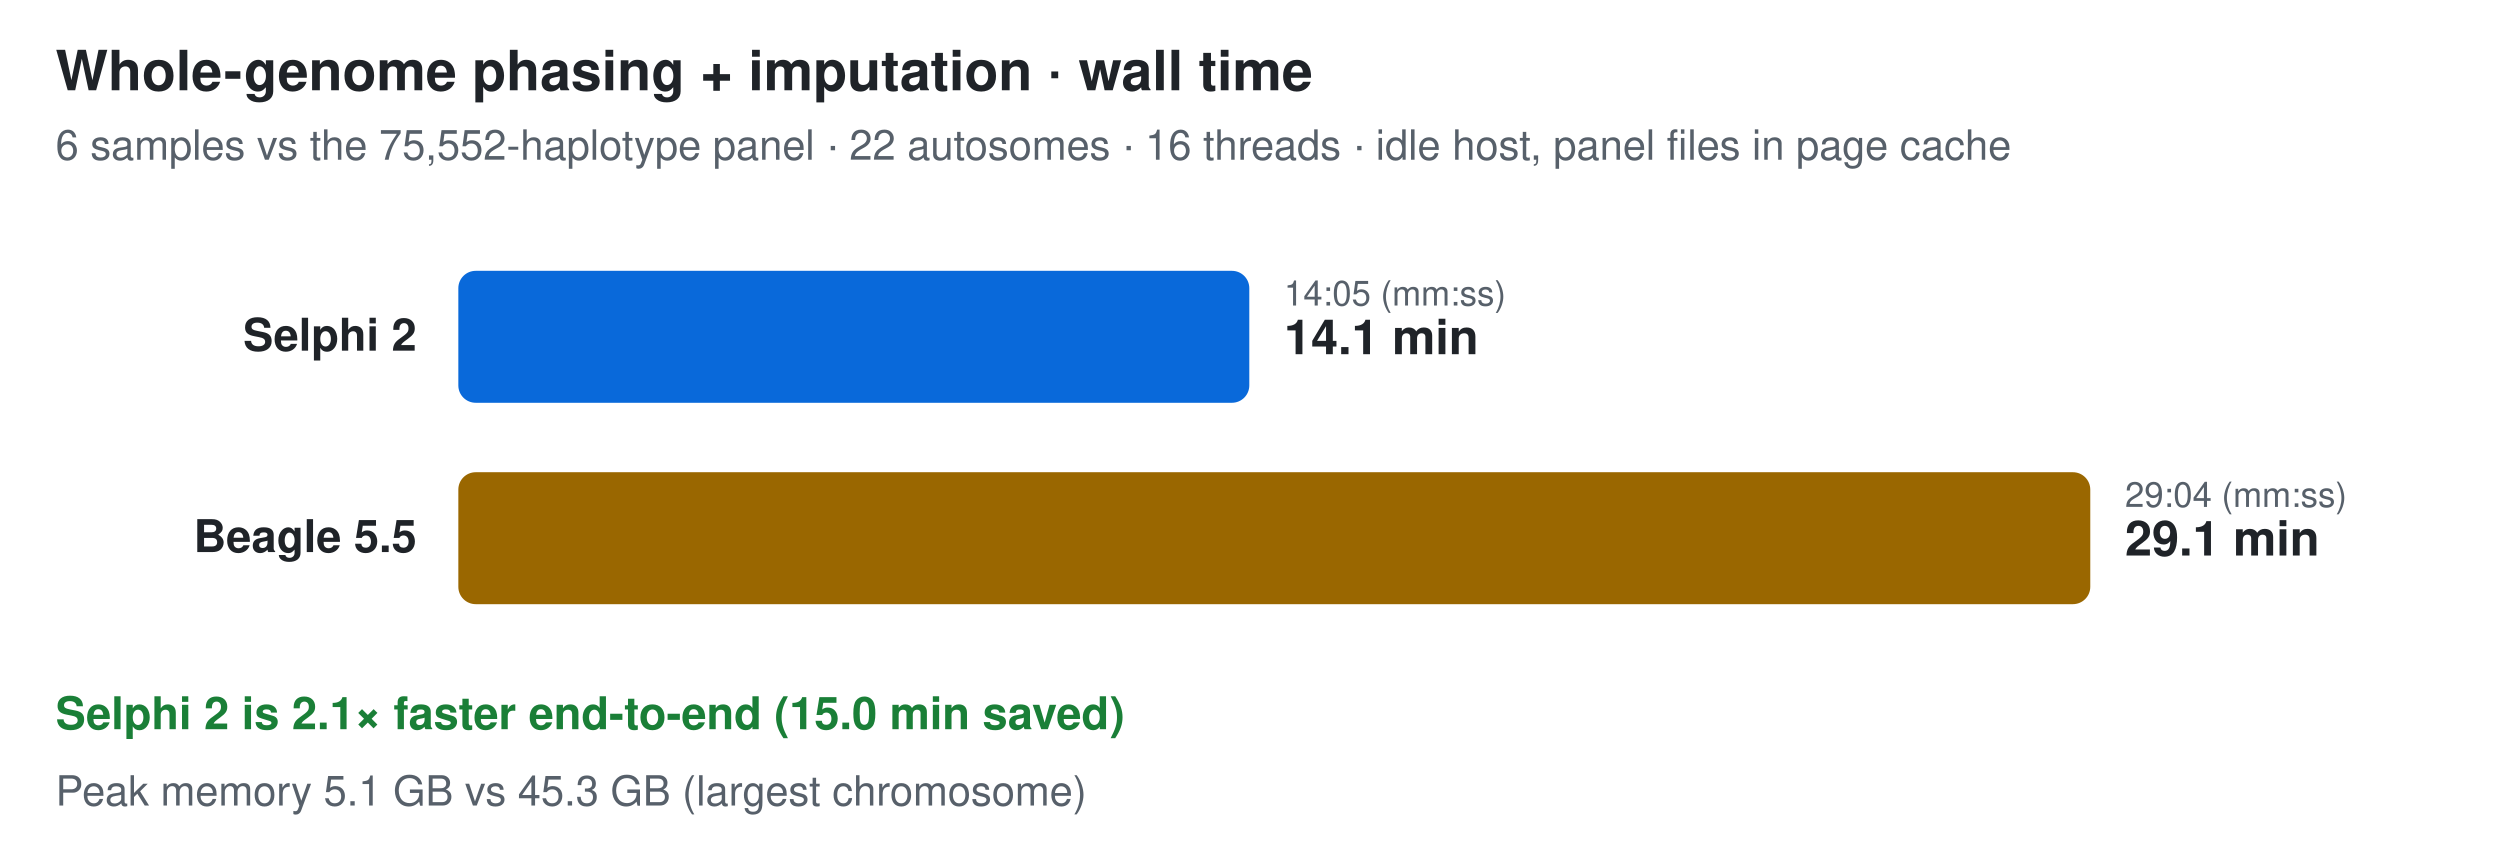
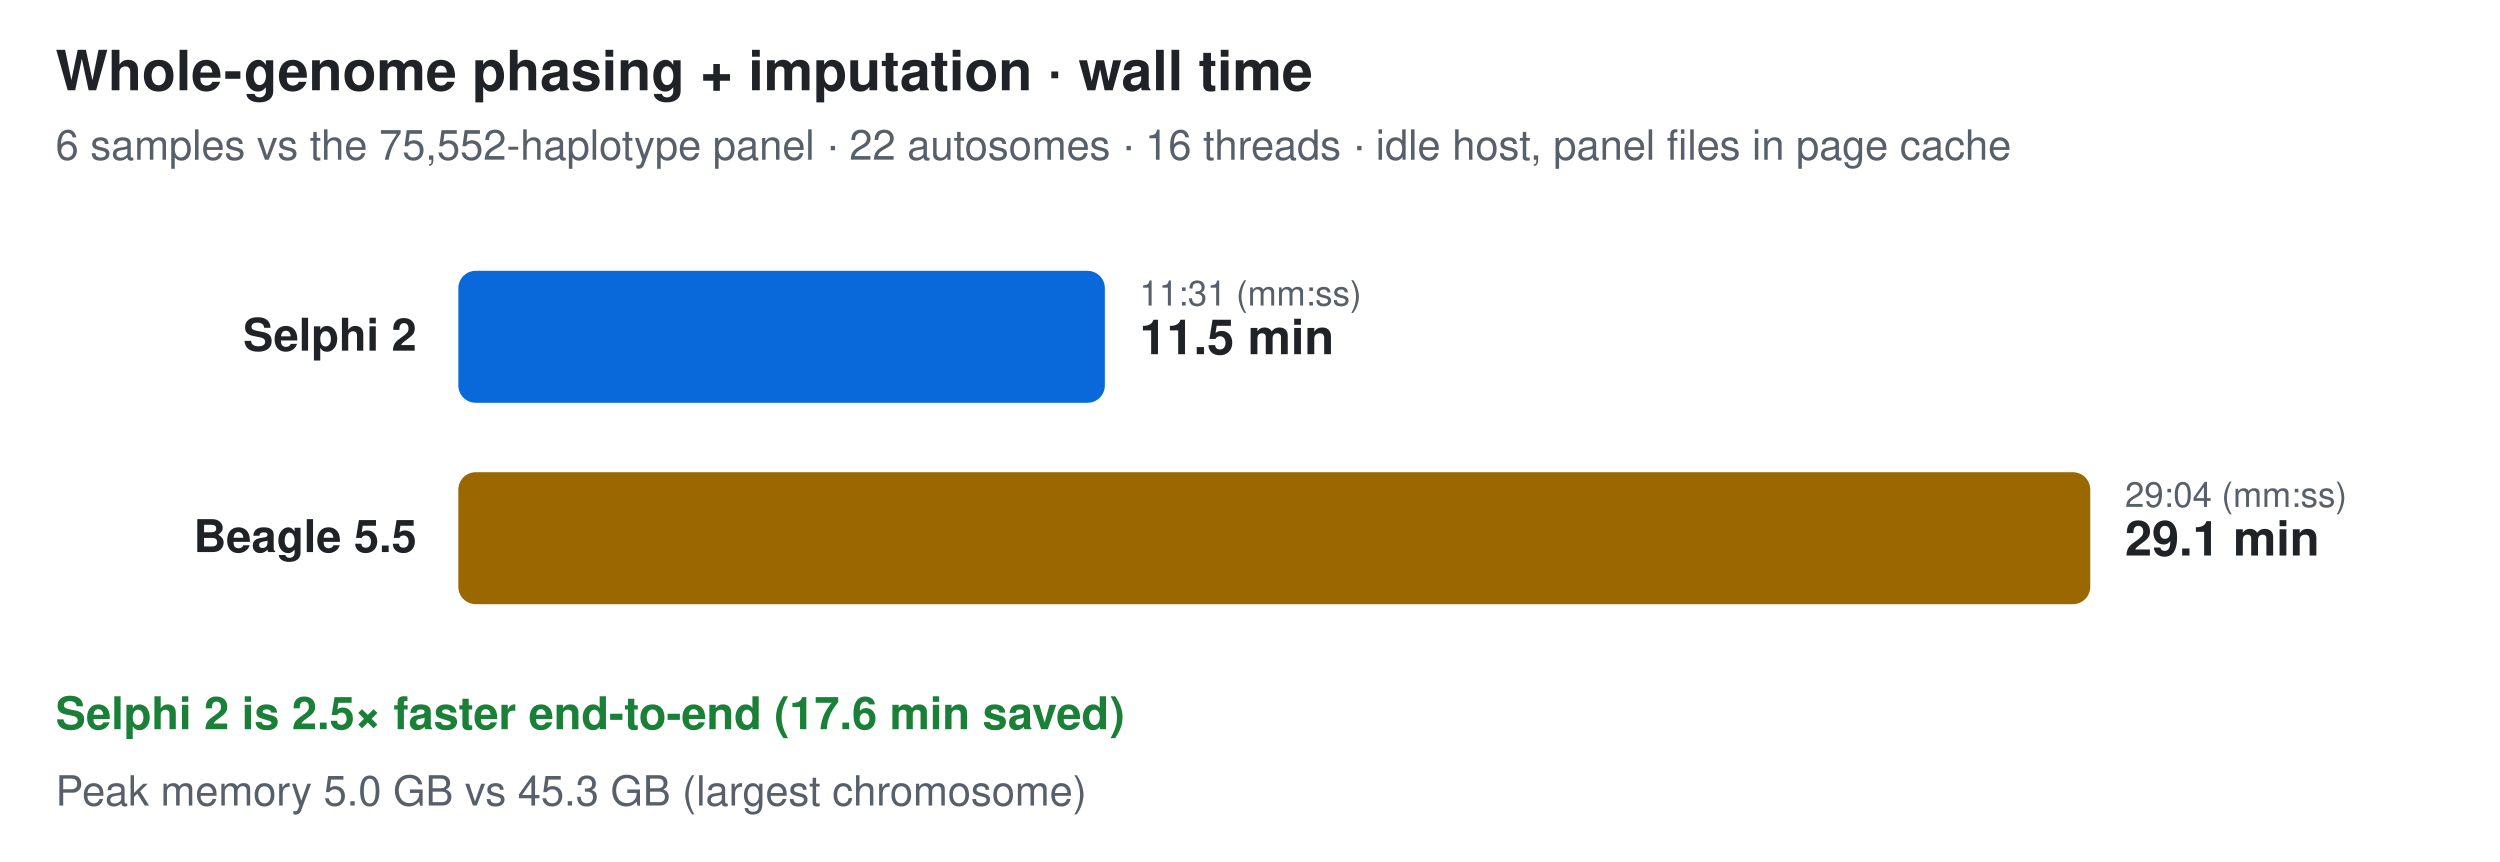
<svg xmlns="http://www.w3.org/2000/svg" viewBox="0 0 720 248" font-family="-apple-system, BlinkMacSystemFont, 'Segoe UI', Helvetica, Arial, sans-serif">
  <text x="16" y="26" fill="#1f2328" font-size="16" font-weight="700">Whole-genome phasing + imputation · wall time</text>
  <text x="16" y="46" fill="#57606a" font-size="12">6 samples vs the 75,552-haplotype panel · 22 autosomes · 16 threads · idle host, panel files in page cache</text>
  <text x="120" y="101" text-anchor="end" fill="#1f2328" font-size="13" font-weight="600">Selphi 2</text>
-   <rect x="132" y="78" width="227.8" height="38" rx="5" fill="#0969da" />
-   <text x="369.8" y="102" fill="#1f2328" font-size="14" font-weight="700">14.1 min</text>
-   <text x="369.8" y="88" fill="#57606a" font-size="10">14:05 (mm:ss)</text>
+   <rect x="132" y="78" width="186.2" height="38" rx="5" fill="#0969da" />
+   <text x="328.2" y="102" fill="#1f2328" font-size="14" font-weight="700">11.5 min</text>
+   <text x="328.2" y="88" fill="#57606a" font-size="10">11:31 (mm:ss)</text>
  <text x="120" y="159" text-anchor="end" fill="#1f2328" font-size="13" font-weight="600">Beagle 5.5</text>
  <rect x="132" y="136" width="470.0" height="38" rx="5" fill="#9a6700" />
  <text x="612.0" y="160" fill="#1f2328" font-size="14" font-weight="700">29.1 min</text>
  <text x="612.0" y="146" fill="#57606a" font-size="10">29:04 (mm:ss)</text>
-   <text x="16" y="210" fill="#1a7f37" font-size="13" font-weight="700">Selphi 2 is 2.1× faster end-to-end (15.0 min saved)</text>
-   <text x="16" y="232" fill="#57606a" font-size="12">Peak memory 5.1 GB vs 45.3 GB (largest chromosome)</text>
+   <text x="16" y="210" fill="#1a7f37" font-size="13" font-weight="700">Selphi 2 is 2.5× faster end-to-end (17.6 min saved)</text>
+   <text x="16" y="232" fill="#57606a" font-size="12">Peak memory 5.0 GB vs 45.3 GB (largest chromosome)</text>
</svg>
